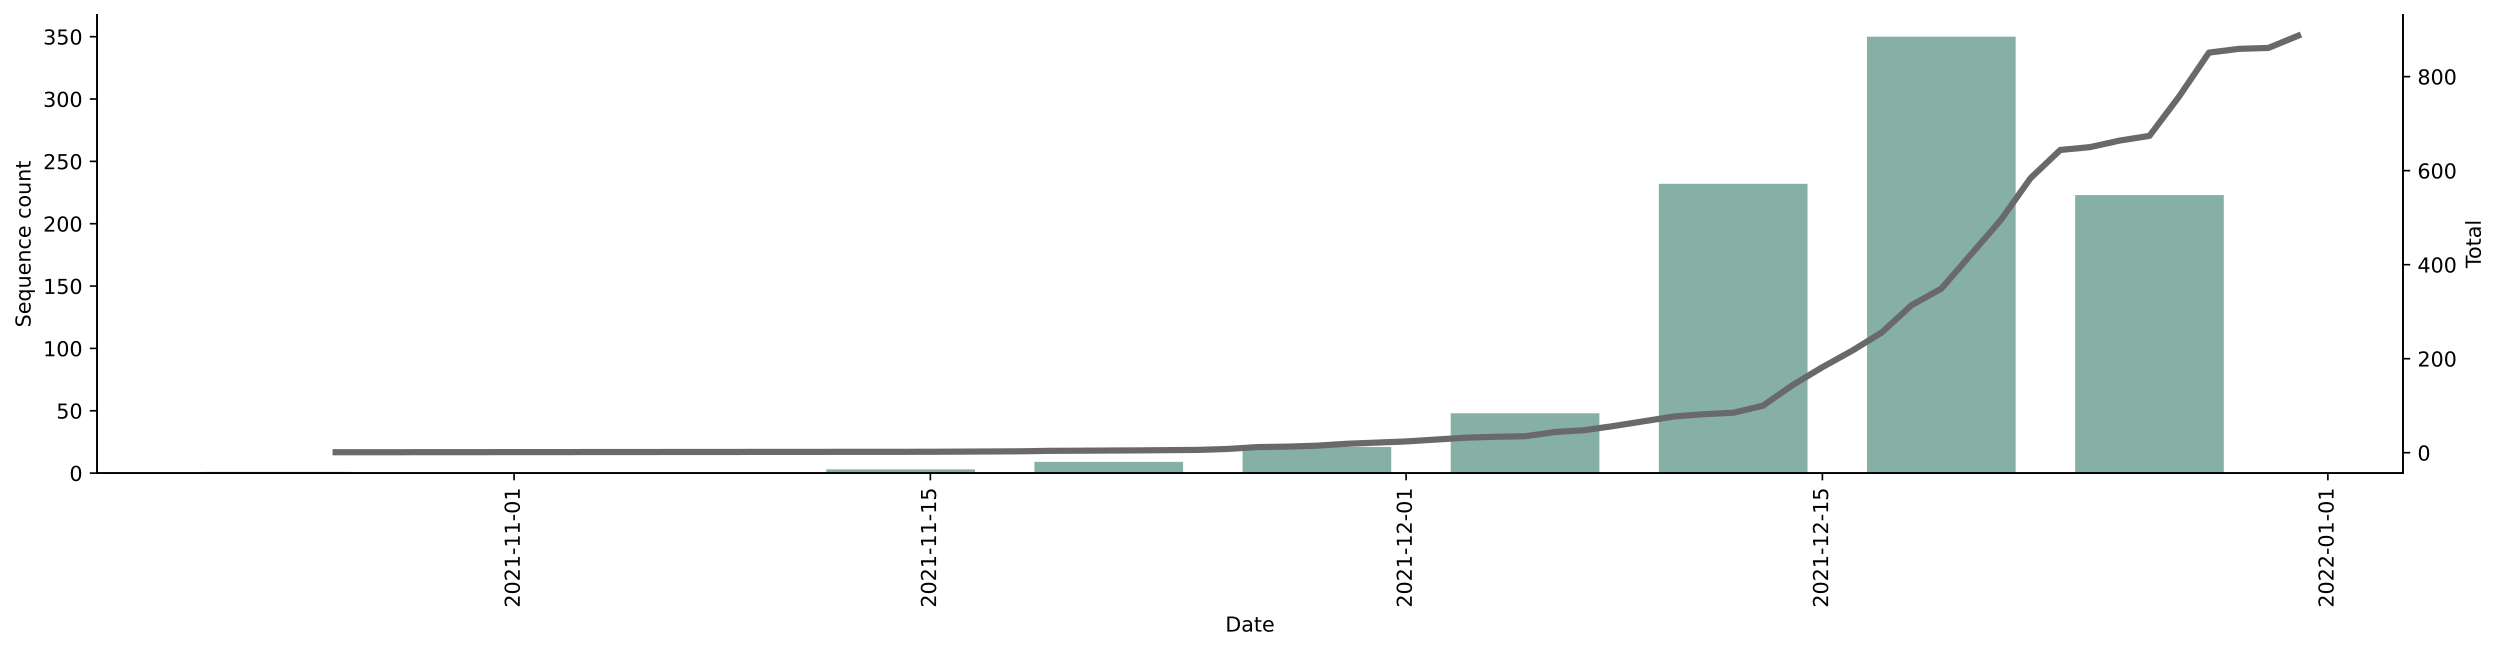
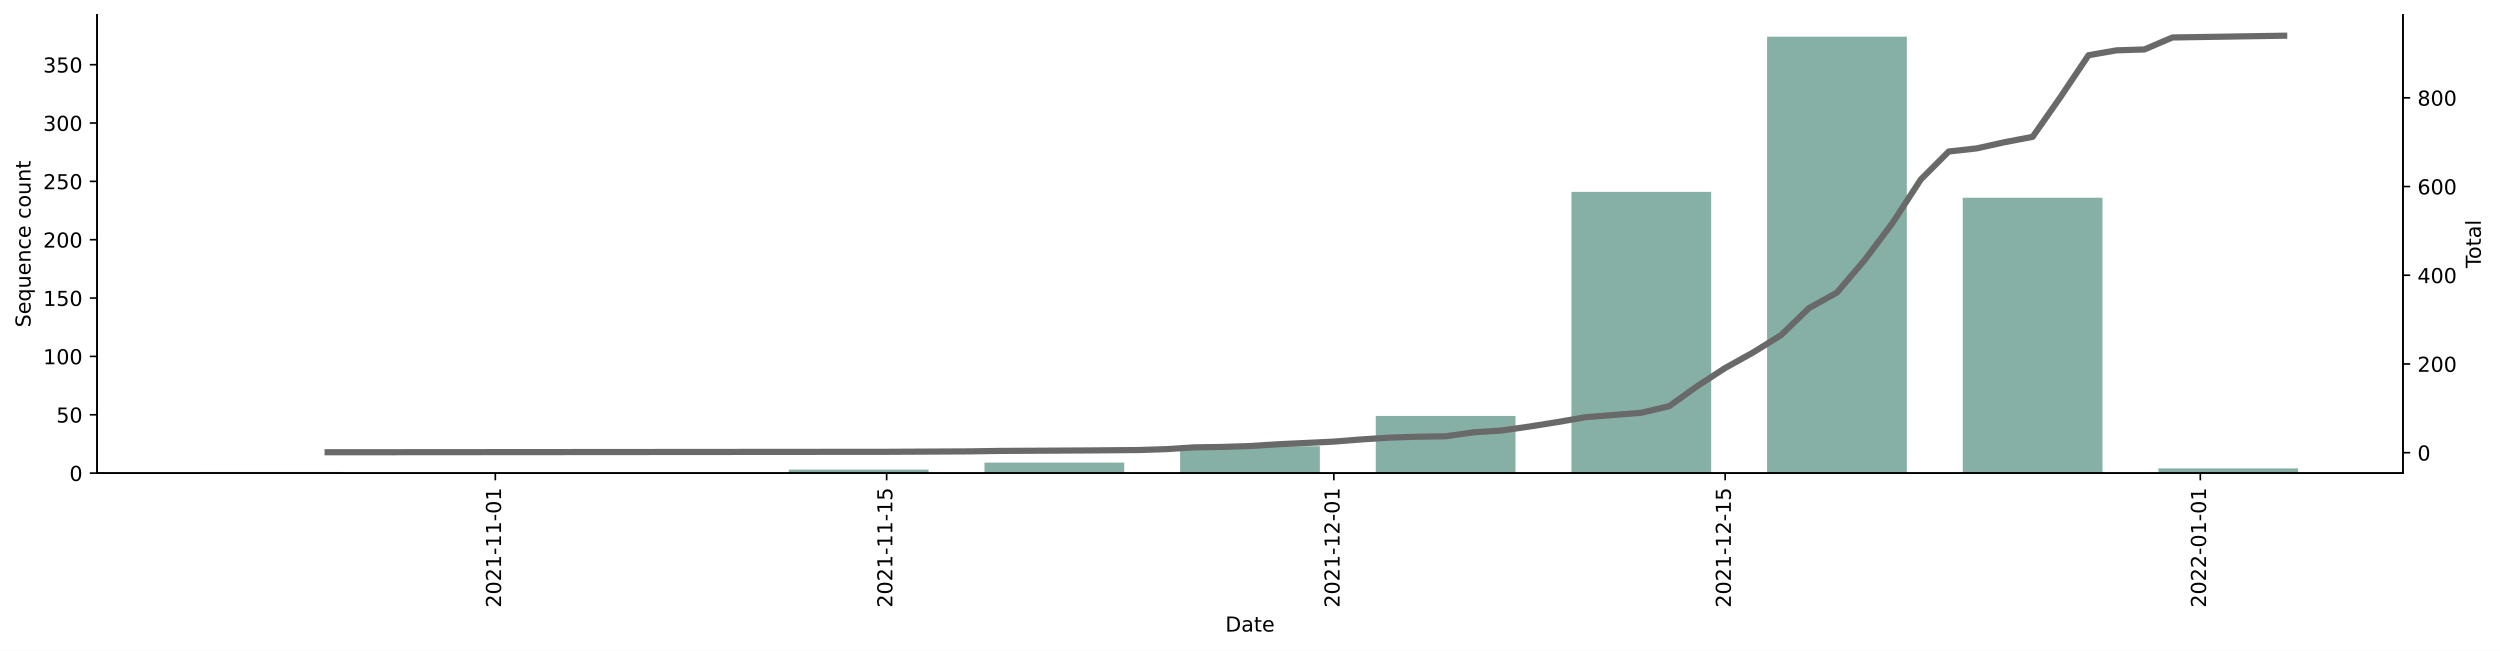
<svg xmlns="http://www.w3.org/2000/svg" xmlns:xlink="http://www.w3.org/1999/xlink" height="314.954pt" version="1.1" viewBox="0 0 1209.931 314.954" width="1209.931pt">
  <defs>
    <style type="text/css">*{stroke-linecap:butt;stroke-linejoin:round;}</style>
  </defs>
  <g id="figure_1">
    <g id="patch_1">
      <path d="M 0 314.954  L 1209.931 314.954  L 1209.931 0  L 0 0  z " style="fill:#ffffff;" />
    </g>
    <g id="axes_1">
      <g id="patch_2">
        <path d="M 46.966 228.96  L 1162.966 228.96  L 1162.966 7.2  L 46.966 7.2  z " style="fill:#ffffff;" />
      </g>
      <g id="patch_3">
-         <path clip-path="url(#p8714824f28)" d="M 97.693 228.96  L 169.646 228.96  L 169.646 228.357  L 97.693 228.357  z " style="fill:#86b0a6;" />
+         <path clip-path="url(#pa4484464ab)" d="M 97.693 228.96  L 165.329 228.96  L 165.329 228.395  L 97.693 228.395  z " style="fill:#86b0a6;" />
      </g>
      <g id="patch_4">
-         <path clip-path="url(#p8714824f28)" d="M 399.898 228.96  L 471.852 228.96  L 471.852 227.15  L 399.898 227.15  z " style="fill:#86b0a6;" />
+         <path clip-path="url(#pa4484464ab)" d="M 381.766 228.96  L 449.402 228.96  L 449.402 227.266  L 381.766 227.266  z " style="fill:#86b0a6;" />
      </g>
      <g id="patch_5">
-         <path clip-path="url(#p8714824f28)" d="M 500.633 228.96  L 572.587 228.96  L 572.587 223.529  L 500.633 223.529  z " style="fill:#86b0a6;" />
+         <path clip-path="url(#pa4484464ab)" d="M 476.457 228.96  L 544.093 228.96  L 544.093 223.878  L 476.457 223.878  z " style="fill:#86b0a6;" />
      </g>
      <g id="patch_6">
-         <path clip-path="url(#p8714824f28)" d="M 601.368 228.96  L 673.322 228.96  L 673.322 216.288  L 601.368 216.288  z " style="fill:#86b0a6;" />
+         <path clip-path="url(#pa4484464ab)" d="M 571.147 228.96  L 638.784 228.96  L 638.784 215.972  L 571.147 215.972  z " style="fill:#86b0a6;" />
      </g>
      <g id="patch_7">
-         <path clip-path="url(#p8714824f28)" d="M 702.103 228.96  L 774.057 228.96  L 774.057 199.995  L 702.103 199.995  z " style="fill:#86b0a6;" />
+         <path clip-path="url(#pa4484464ab)" d="M 665.838 228.96  L 733.475 228.96  L 733.475 201.289  L 665.838 201.289  z " style="fill:#86b0a6;" />
      </g>
      <g id="patch_8">
-         <path clip-path="url(#p8714824f28)" d="M 802.838 228.96  L 874.792 228.96  L 874.792 88.965  L 802.838 88.965  z " style="fill:#86b0a6;" />
+         <path clip-path="url(#pa4484464ab)" d="M 760.529 228.96  L 828.166 228.96  L 828.166 92.866  L 760.529 92.866  z " style="fill:#86b0a6;" />
      </g>
      <g id="patch_9">
-         <path clip-path="url(#p8714824f28)" d="M 903.573 228.96  L 975.527 228.96  L 975.527 17.76  L 903.573 17.76  z " style="fill:#86b0a6;" />
+         <path clip-path="url(#pa4484464ab)" d="M 855.22 228.96  L 922.857 228.96  L 922.857 17.76  L 855.22 17.76  z " style="fill:#86b0a6;" />
      </g>
      <g id="patch_10">
-         <path clip-path="url(#p8714824f28)" d="M 1004.308 228.96  L 1076.262 228.96  L 1076.262 94.395  L 1004.308 94.395  z " style="fill:#86b0a6;" />
+         <path clip-path="url(#pa4484464ab)" d="M 949.911 228.96  L 1017.547 228.96  L 1017.547 95.689  L 949.911 95.689  z " style="fill:#86b0a6;" />
+       </g>
+       <g id="patch_11">
+         <path clip-path="url(#pa4484464ab)" d="M 1044.602 228.96  L 1112.238 228.96  L 1112.238 226.701  L 1044.602 226.701  z " style="fill:#86b0a6;" />
      </g>
      <g id="matplotlib.axis_1">
        <g id="xtick_1">
          <g id="line2d_1">
            <defs>
-               <path d="M 0 0  L 0 3.5  " id="m44a0da340d" style="stroke:#000000;stroke-width:0.8;" />
-             </defs>
-             <g>
-               <use style="stroke:#000000;stroke-width:0.8;" x="248.795" xlink:href="#m44a0da340d" y="228.96" />
+               <path d="M 0 0  L 0 3.5  " id="m53750004bc" style="stroke:#000000;stroke-width:0.8;" />
+             </defs>
+             <g>
+               <use style="stroke:#000000;stroke-width:0.8;" x="239.729" xlink:href="#m53750004bc" y="228.96" />
            </g>
          </g>
          <g id="text_1">
-             <g transform="translate(251.5548 294.0756)rotate(-90)scale(0.1 -0.1)">
+             <g transform="translate(242.4886 294.0756)rotate(-90)scale(0.1 -0.1)">
              <defs>
                <path d="M 1228 531  L 3431 531  L 3431 0  L 469 0  L 469 531  Q 828 903 1448 1529  Q 2069 2156 2228 2338  Q 2531 2678 2651 2914  Q 2772 3150 2772 3378  Q 2772 3750 2511 3984  Q 2250 4219 1831 4219  Q 1534 4219 1204 4116  Q 875 4013 500 3803  L 500 4441  Q 881 4594 1212 4672  Q 1544 4750 1819 4750  Q 2544 4750 2975 4387  Q 3406 4025 3406 3419  Q 3406 3131 3298 2873  Q 3191 2616 2906 2266  Q 2828 2175 2409 1742  Q 1991 1309 1228 531  z " id="DejaVuSans-32" transform="scale(0.015625)" />
                <path d="M 2034 4250  Q 1547 4250 1301 3770  Q 1056 3291 1056 2328  Q 1056 1369 1301 889  Q 1547 409 2034 409  Q 2525 409 2770 889  Q 3016 1369 3016 2328  Q 3016 3291 2770 3770  Q 2525 4250 2034 4250  z M 2034 4750  Q 2819 4750 3233 4129  Q 3647 3509 3647 2328  Q 3647 1150 3233 529  Q 2819 -91 2034 -91  Q 1250 -91 836 529  Q 422 1150 422 2328  Q 422 3509 836 4129  Q 1250 4750 2034 4750  z " id="DejaVuSans-30" transform="scale(0.015625)" />
                <path d="M 794 531  L 1825 531  L 1825 4091  L 703 3866  L 703 4441  L 1819 4666  L 2450 4666  L 2450 531  L 3481 531  L 3481 0  L 794 0  L 794 531  z " id="DejaVuSans-31" transform="scale(0.015625)" />
                <path d="M 313 2009  L 1997 2009  L 1997 1497  L 313 1497  L 313 2009  z " id="DejaVuSans-2d" transform="scale(0.015625)" />
              </defs>
              <use xlink:href="#DejaVuSans-32" />
              <use x="63.623" xlink:href="#DejaVuSans-30" />
              <use x="127.246" xlink:href="#DejaVuSans-32" />
              <use x="190.869" xlink:href="#DejaVuSans-31" />
              <use x="254.492" xlink:href="#DejaVuSans-2d" />
              <use x="290.576" xlink:href="#DejaVuSans-31" />
              <use x="354.199" xlink:href="#DejaVuSans-31" />
              <use x="417.822" xlink:href="#DejaVuSans-2d" />
              <use x="453.906" xlink:href="#DejaVuSans-30" />
              <use x="517.529" xlink:href="#DejaVuSans-31" />
            </g>
          </g>
        </g>
        <g id="xtick_2">
          <g id="line2d_2">
            <g>
-               <use style="stroke:#000000;stroke-width:0.8;" x="450.265" xlink:href="#m44a0da340d" y="228.96" />
+               <use style="stroke:#000000;stroke-width:0.8;" x="429.111" xlink:href="#m53750004bc" y="228.96" />
            </g>
          </g>
          <g id="text_2">
-             <g transform="translate(453.0248 294.0756)rotate(-90)scale(0.1 -0.1)">
+             <g transform="translate(431.8705 294.0756)rotate(-90)scale(0.1 -0.1)">
              <defs>
                <path d="M 691 4666  L 3169 4666  L 3169 4134  L 1269 4134  L 1269 2991  Q 1406 3038 1543 3061  Q 1681 3084 1819 3084  Q 2600 3084 3056 2656  Q 3513 2228 3513 1497  Q 3513 744 3044 326  Q 2575 -91 1722 -91  Q 1428 -91 1123 -41  Q 819 9 494 109  L 494 744  Q 775 591 1075 516  Q 1375 441 1709 441  Q 2250 441 2565 725  Q 2881 1009 2881 1497  Q 2881 1984 2565 2268  Q 2250 2553 1709 2553  Q 1456 2553 1204 2497  Q 953 2441 691 2322  L 691 4666  z " id="DejaVuSans-35" transform="scale(0.015625)" />
              </defs>
              <use xlink:href="#DejaVuSans-32" />
              <use x="63.623" xlink:href="#DejaVuSans-30" />
              <use x="127.246" xlink:href="#DejaVuSans-32" />
              <use x="190.869" xlink:href="#DejaVuSans-31" />
              <use x="254.492" xlink:href="#DejaVuSans-2d" />
              <use x="290.576" xlink:href="#DejaVuSans-31" />
              <use x="354.199" xlink:href="#DejaVuSans-31" />
              <use x="417.822" xlink:href="#DejaVuSans-2d" />
              <use x="453.906" xlink:href="#DejaVuSans-31" />
              <use x="517.529" xlink:href="#DejaVuSans-35" />
            </g>
          </g>
        </g>
        <g id="xtick_3">
          <g id="line2d_3">
            <g>
-               <use style="stroke:#000000;stroke-width:0.8;" x="680.517" xlink:href="#m44a0da340d" y="228.96" />
+               <use style="stroke:#000000;stroke-width:0.8;" x="645.547" xlink:href="#m53750004bc" y="228.96" />
            </g>
          </g>
          <g id="text_3">
-             <g transform="translate(683.2763 294.0756)rotate(-90)scale(0.1 -0.1)">
+             <g transform="translate(648.3068 294.0756)rotate(-90)scale(0.1 -0.1)">
              <use xlink:href="#DejaVuSans-32" />
              <use x="63.623" xlink:href="#DejaVuSans-30" />
              <use x="127.246" xlink:href="#DejaVuSans-32" />
              <use x="190.869" xlink:href="#DejaVuSans-31" />
              <use x="254.492" xlink:href="#DejaVuSans-2d" />
              <use x="290.576" xlink:href="#DejaVuSans-31" />
              <use x="354.199" xlink:href="#DejaVuSans-32" />
              <use x="417.822" xlink:href="#DejaVuSans-2d" />
              <use x="453.906" xlink:href="#DejaVuSans-30" />
              <use x="517.529" xlink:href="#DejaVuSans-31" />
            </g>
          </g>
        </g>
        <g id="xtick_4">
          <g id="line2d_4">
            <g>
-               <use style="stroke:#000000;stroke-width:0.8;" x="881.987" xlink:href="#m44a0da340d" y="228.96" />
+               <use style="stroke:#000000;stroke-width:0.8;" x="834.929" xlink:href="#m53750004bc" y="228.96" />
            </g>
          </g>
          <g id="text_4">
-             <g transform="translate(884.7463 294.0756)rotate(-90)scale(0.1 -0.1)">
+             <g transform="translate(837.6886 294.0756)rotate(-90)scale(0.1 -0.1)">
              <use xlink:href="#DejaVuSans-32" />
              <use x="63.623" xlink:href="#DejaVuSans-30" />
              <use x="127.246" xlink:href="#DejaVuSans-32" />
              <use x="190.869" xlink:href="#DejaVuSans-31" />
              <use x="254.492" xlink:href="#DejaVuSans-2d" />
              <use x="290.576" xlink:href="#DejaVuSans-31" />
              <use x="354.199" xlink:href="#DejaVuSans-32" />
              <use x="417.822" xlink:href="#DejaVuSans-2d" />
              <use x="453.906" xlink:href="#DejaVuSans-31" />
              <use x="517.529" xlink:href="#DejaVuSans-35" />
            </g>
          </g>
        </g>
        <g id="xtick_5">
          <g id="line2d_5">
            <g>
-               <use style="stroke:#000000;stroke-width:0.8;" x="1126.629" xlink:href="#m44a0da340d" y="228.96" />
+               <use style="stroke:#000000;stroke-width:0.8;" x="1064.893" xlink:href="#m53750004bc" y="228.96" />
            </g>
          </g>
          <g id="text_5">
-             <g transform="translate(1129.388 294.0756)rotate(-90)scale(0.1 -0.1)">
+             <g transform="translate(1067.652 294.0756)rotate(-90)scale(0.1 -0.1)">
              <use xlink:href="#DejaVuSans-32" />
              <use x="63.623" xlink:href="#DejaVuSans-30" />
              <use x="127.246" xlink:href="#DejaVuSans-32" />
              <use x="190.869" xlink:href="#DejaVuSans-32" />
              <use x="254.492" xlink:href="#DejaVuSans-2d" />
              <use x="290.576" xlink:href="#DejaVuSans-30" />
              <use x="354.199" xlink:href="#DejaVuSans-31" />
              <use x="417.822" xlink:href="#DejaVuSans-2d" />
              <use x="453.906" xlink:href="#DejaVuSans-30" />
              <use x="517.529" xlink:href="#DejaVuSans-31" />
            </g>
          </g>
        </g>
        <g id="text_6">
          <g transform="translate(593.0148 305.6741)scale(0.1 -0.1)">
            <defs>
              <path d="M 1259 4147  L 1259 519  L 2022 519  Q 2988 519 3436 956  Q 3884 1394 3884 2338  Q 3884 3275 3436 3711  Q 2988 4147 2022 4147  L 1259 4147  z M 628 4666  L 1925 4666  Q 3281 4666 3915 4102  Q 4550 3538 4550 2338  Q 4550 1131 3912 565  Q 3275 0 1925 0  L 628 0  L 628 4666  z " id="DejaVuSans-44" transform="scale(0.015625)" />
              <path d="M 2194 1759  Q 1497 1759 1228 1600  Q 959 1441 959 1056  Q 959 750 1161 570  Q 1363 391 1709 391  Q 2188 391 2477 730  Q 2766 1069 2766 1631  L 2766 1759  L 2194 1759  z M 3341 1997  L 3341 0  L 2766 0  L 2766 531  Q 2569 213 2275 61  Q 1981 -91 1556 -91  Q 1019 -91 701 211  Q 384 513 384 1019  Q 384 1609 779 1909  Q 1175 2209 1959 2209  L 2766 2209  L 2766 2266  Q 2766 2663 2505 2880  Q 2244 3097 1772 3097  Q 1472 3097 1187 3025  Q 903 2953 641 2809  L 641 3341  Q 956 3463 1253 3523  Q 1550 3584 1831 3584  Q 2591 3584 2966 3190  Q 3341 2797 3341 1997  z " id="DejaVuSans-61" transform="scale(0.015625)" />
              <path d="M 1172 4494  L 1172 3500  L 2356 3500  L 2356 3053  L 1172 3053  L 1172 1153  Q 1172 725 1289 603  Q 1406 481 1766 481  L 2356 481  L 2356 0  L 1766 0  Q 1100 0 847 248  Q 594 497 594 1153  L 594 3053  L 172 3053  L 172 3500  L 594 3500  L 594 4494  L 1172 4494  z " id="DejaVuSans-74" transform="scale(0.015625)" />
              <path d="M 3597 1894  L 3597 1613  L 953 1613  Q 991 1019 1311 708  Q 1631 397 2203 397  Q 2534 397 2845 478  Q 3156 559 3463 722  L 3463 178  Q 3153 47 2828 -22  Q 2503 -91 2169 -91  Q 1331 -91 842 396  Q 353 884 353 1716  Q 353 2575 817 3079  Q 1281 3584 2069 3584  Q 2775 3584 3186 3129  Q 3597 2675 3597 1894  z M 3022 2063  Q 3016 2534 2758 2815  Q 2500 3097 2075 3097  Q 1594 3097 1305 2825  Q 1016 2553 972 2059  L 3022 2063  z " id="DejaVuSans-65" transform="scale(0.015625)" />
            </defs>
            <use xlink:href="#DejaVuSans-44" />
            <use x="77.002" xlink:href="#DejaVuSans-61" />
            <use x="138.281" xlink:href="#DejaVuSans-74" />
            <use x="177.49" xlink:href="#DejaVuSans-65" />
          </g>
        </g>
      </g>
      <g id="matplotlib.axis_2">
        <g id="ytick_1">
          <g id="line2d_6">
            <defs>
-               <path d="M 0 0  L -3.5 0  " id="ma48988863c" style="stroke:#000000;stroke-width:0.8;" />
-             </defs>
-             <g>
-               <use style="stroke:#000000;stroke-width:0.8;" x="46.966" xlink:href="#ma48988863c" y="228.96" />
+               <path d="M 0 0  L -3.5 0  " id="mcd7e9a3a6d" style="stroke:#000000;stroke-width:0.8;" />
+             </defs>
+             <g>
+               <use style="stroke:#000000;stroke-width:0.8;" x="46.966" xlink:href="#mcd7e9a3a6d" y="228.96" />
            </g>
          </g>
          <g id="text_7">
            <g transform="translate(33.60312 232.7592)scale(0.1 -0.1)">
              <use xlink:href="#DejaVuSans-30" />
            </g>
          </g>
        </g>
        <g id="ytick_2">
          <g id="line2d_7">
            <g>
-               <use style="stroke:#000000;stroke-width:0.8;" x="46.966" xlink:href="#ma48988863c" y="198.789" />
+               <use style="stroke:#000000;stroke-width:0.8;" x="46.966" xlink:href="#mcd7e9a3a6d" y="200.725" />
            </g>
          </g>
          <g id="text_8">
-             <g transform="translate(27.24063 202.5878)scale(0.1 -0.1)">
+             <g transform="translate(27.24063 204.5239)scale(0.1 -0.1)">
              <use xlink:href="#DejaVuSans-35" />
              <use x="63.623" xlink:href="#DejaVuSans-30" />
            </g>
          </g>
        </g>
        <g id="ytick_3">
          <g id="line2d_8">
            <g>
-               <use style="stroke:#000000;stroke-width:0.8;" x="46.966" xlink:href="#ma48988863c" y="168.617" />
+               <use style="stroke:#000000;stroke-width:0.8;" x="46.966" xlink:href="#mcd7e9a3a6d" y="172.489" />
            </g>
          </g>
          <g id="text_9">
-             <g transform="translate(20.87813 172.4164)scale(0.1 -0.1)">
+             <g transform="translate(20.87813 176.2886)scale(0.1 -0.1)">
              <use xlink:href="#DejaVuSans-31" />
              <use x="63.623" xlink:href="#DejaVuSans-30" />
              <use x="127.246" xlink:href="#DejaVuSans-30" />
            </g>
          </g>
        </g>
        <g id="ytick_4">
          <g id="line2d_9">
            <g>
-               <use style="stroke:#000000;stroke-width:0.8;" x="46.966" xlink:href="#ma48988863c" y="138.446" />
+               <use style="stroke:#000000;stroke-width:0.8;" x="46.966" xlink:href="#mcd7e9a3a6d" y="144.254" />
            </g>
          </g>
          <g id="text_10">
-             <g transform="translate(20.87813 142.2449)scale(0.1 -0.1)">
+             <g transform="translate(20.87813 148.0533)scale(0.1 -0.1)">
              <use xlink:href="#DejaVuSans-31" />
              <use x="63.623" xlink:href="#DejaVuSans-35" />
              <use x="127.246" xlink:href="#DejaVuSans-30" />
            </g>
          </g>
        </g>
        <g id="ytick_5">
          <g id="line2d_10">
            <g>
-               <use style="stroke:#000000;stroke-width:0.8;" x="46.966" xlink:href="#ma48988863c" y="108.274" />
+               <use style="stroke:#000000;stroke-width:0.8;" x="46.966" xlink:href="#mcd7e9a3a6d" y="116.019" />
            </g>
          </g>
          <g id="text_11">
-             <g transform="translate(20.87813 112.0735)scale(0.1 -0.1)">
+             <g transform="translate(20.87813 119.818)scale(0.1 -0.1)">
              <use xlink:href="#DejaVuSans-32" />
              <use x="63.623" xlink:href="#DejaVuSans-30" />
              <use x="127.246" xlink:href="#DejaVuSans-30" />
            </g>
          </g>
        </g>
        <g id="ytick_6">
          <g id="line2d_11">
            <g>
-               <use style="stroke:#000000;stroke-width:0.8;" x="46.966" xlink:href="#ma48988863c" y="78.103" />
+               <use style="stroke:#000000;stroke-width:0.8;" x="46.966" xlink:href="#mcd7e9a3a6d" y="87.784" />
            </g>
          </g>
          <g id="text_12">
-             <g transform="translate(20.87813 81.90208)scale(0.1 -0.1)">
+             <g transform="translate(20.87813 91.58275)scale(0.1 -0.1)">
              <use xlink:href="#DejaVuSans-32" />
              <use x="63.623" xlink:href="#DejaVuSans-35" />
              <use x="127.246" xlink:href="#DejaVuSans-30" />
            </g>
          </g>
        </g>
        <g id="ytick_7">
          <g id="line2d_12">
            <g>
-               <use style="stroke:#000000;stroke-width:0.8;" x="46.966" xlink:href="#ma48988863c" y="47.931" />
+               <use style="stroke:#000000;stroke-width:0.8;" x="46.966" xlink:href="#mcd7e9a3a6d" y="59.548" />
            </g>
          </g>
          <g id="text_13">
-             <g transform="translate(20.87813 51.73065)scale(0.1 -0.1)">
+             <g transform="translate(20.87813 63.34745)scale(0.1 -0.1)">
              <defs>
                <path d="M 2597 2516  Q 3050 2419 3304 2112  Q 3559 1806 3559 1356  Q 3559 666 3084 287  Q 2609 -91 1734 -91  Q 1441 -91 1130 -33  Q 819 25 488 141  L 488 750  Q 750 597 1062 519  Q 1375 441 1716 441  Q 2309 441 2620 675  Q 2931 909 2931 1356  Q 2931 1769 2642 2001  Q 2353 2234 1838 2234  L 1294 2234  L 1294 2753  L 1863 2753  Q 2328 2753 2575 2939  Q 2822 3125 2822 3475  Q 2822 3834 2567 4026  Q 2313 4219 1838 4219  Q 1578 4219 1281 4162  Q 984 4106 628 3988  L 628 4550  Q 988 4650 1302 4700  Q 1616 4750 1894 4750  Q 2613 4750 3031 4423  Q 3450 4097 3450 3541  Q 3450 3153 3228 2886  Q 3006 2619 2597 2516  z " id="DejaVuSans-33" transform="scale(0.015625)" />
              </defs>
              <use xlink:href="#DejaVuSans-33" />
              <use x="63.623" xlink:href="#DejaVuSans-30" />
              <use x="127.246" xlink:href="#DejaVuSans-30" />
            </g>
          </g>
        </g>
        <g id="ytick_8">
          <g id="line2d_13">
            <g>
-               <use style="stroke:#000000;stroke-width:0.8;" x="46.966" xlink:href="#ma48988863c" y="17.76" />
+               <use style="stroke:#000000;stroke-width:0.8;" x="46.966" xlink:href="#mcd7e9a3a6d" y="31.313" />
            </g>
          </g>
          <g id="text_14">
-             <g transform="translate(20.87813 21.55922)scale(0.1 -0.1)">
+             <g transform="translate(20.87813 35.11216)scale(0.1 -0.1)">
              <use xlink:href="#DejaVuSans-33" />
              <use x="63.623" xlink:href="#DejaVuSans-35" />
              <use x="127.246" xlink:href="#DejaVuSans-30" />
            </g>
          </g>
        </g>
        <g id="text_15">
          <g transform="translate(14.79844 158.4402)rotate(-90)scale(0.1 -0.1)">
            <defs>
              <path d="M 3425 4513  L 3425 3897  Q 3066 4069 2747 4153  Q 2428 4238 2131 4238  Q 1616 4238 1336 4038  Q 1056 3838 1056 3469  Q 1056 3159 1242 3001  Q 1428 2844 1947 2747  L 2328 2669  Q 3034 2534 3370 2195  Q 3706 1856 3706 1288  Q 3706 609 3251 259  Q 2797 -91 1919 -91  Q 1588 -91 1214 -16  Q 841 59 441 206  L 441 856  Q 825 641 1194 531  Q 1563 422 1919 422  Q 2459 422 2753 634  Q 3047 847 3047 1241  Q 3047 1584 2836 1778  Q 2625 1972 2144 2069  L 1759 2144  Q 1053 2284 737 2584  Q 422 2884 422 3419  Q 422 4038 858 4394  Q 1294 4750 2059 4750  Q 2388 4750 2728 4690  Q 3069 4631 3425 4513  z " id="DejaVuSans-53" transform="scale(0.015625)" />
              <path d="M 947 1747  Q 947 1113 1208 752  Q 1469 391 1925 391  Q 2381 391 2643 752  Q 2906 1113 2906 1747  Q 2906 2381 2643 2742  Q 2381 3103 1925 3103  Q 1469 3103 1208 2742  Q 947 2381 947 1747  z M 2906 525  Q 2725 213 2448 61  Q 2172 -91 1784 -91  Q 1150 -91 751 415  Q 353 922 353 1747  Q 353 2572 751 3078  Q 1150 3584 1784 3584  Q 2172 3584 2448 3432  Q 2725 3281 2906 2969  L 2906 3500  L 3481 3500  L 3481 -1331  L 2906 -1331  L 2906 525  z " id="DejaVuSans-71" transform="scale(0.015625)" />
              <path d="M 544 1381  L 544 3500  L 1119 3500  L 1119 1403  Q 1119 906 1312 657  Q 1506 409 1894 409  Q 2359 409 2629 706  Q 2900 1003 2900 1516  L 2900 3500  L 3475 3500  L 3475 0  L 2900 0  L 2900 538  Q 2691 219 2414 64  Q 2138 -91 1772 -91  Q 1169 -91 856 284  Q 544 659 544 1381  z M 1991 3584  L 1991 3584  z " id="DejaVuSans-75" transform="scale(0.015625)" />
              <path d="M 3513 2113  L 3513 0  L 2938 0  L 2938 2094  Q 2938 2591 2744 2837  Q 2550 3084 2163 3084  Q 1697 3084 1428 2787  Q 1159 2491 1159 1978  L 1159 0  L 581 0  L 581 3500  L 1159 3500  L 1159 2956  Q 1366 3272 1645 3428  Q 1925 3584 2291 3584  Q 2894 3584 3203 3211  Q 3513 2838 3513 2113  z " id="DejaVuSans-6e" transform="scale(0.015625)" />
              <path d="M 3122 3366  L 3122 2828  Q 2878 2963 2633 3030  Q 2388 3097 2138 3097  Q 1578 3097 1268 2742  Q 959 2388 959 1747  Q 959 1106 1268 751  Q 1578 397 2138 397  Q 2388 397 2633 464  Q 2878 531 3122 666  L 3122 134  Q 2881 22 2623 -34  Q 2366 -91 2075 -91  Q 1284 -91 818 406  Q 353 903 353 1747  Q 353 2603 823 3093  Q 1294 3584 2113 3584  Q 2378 3584 2631 3529  Q 2884 3475 3122 3366  z " id="DejaVuSans-63" transform="scale(0.015625)" />
              <path id="DejaVuSans-20" transform="scale(0.015625)" />
              <path d="M 1959 3097  Q 1497 3097 1228 2736  Q 959 2375 959 1747  Q 959 1119 1226 758  Q 1494 397 1959 397  Q 2419 397 2687 759  Q 2956 1122 2956 1747  Q 2956 2369 2687 2733  Q 2419 3097 1959 3097  z M 1959 3584  Q 2709 3584 3137 3096  Q 3566 2609 3566 1747  Q 3566 888 3137 398  Q 2709 -91 1959 -91  Q 1206 -91 779 398  Q 353 888 353 1747  Q 353 2609 779 3096  Q 1206 3584 1959 3584  z " id="DejaVuSans-6f" transform="scale(0.015625)" />
            </defs>
            <use xlink:href="#DejaVuSans-53" />
            <use x="63.477" xlink:href="#DejaVuSans-65" />
            <use x="125" xlink:href="#DejaVuSans-71" />
            <use x="188.477" xlink:href="#DejaVuSans-75" />
            <use x="251.855" xlink:href="#DejaVuSans-65" />
            <use x="313.379" xlink:href="#DejaVuSans-6e" />
            <use x="376.758" xlink:href="#DejaVuSans-63" />
            <use x="431.738" xlink:href="#DejaVuSans-65" />
            <use x="493.262" xlink:href="#DejaVuSans-20" />
            <use x="525.049" xlink:href="#DejaVuSans-63" />
            <use x="580.029" xlink:href="#DejaVuSans-6f" />
            <use x="641.211" xlink:href="#DejaVuSans-75" />
            <use x="704.59" xlink:href="#DejaVuSans-6e" />
            <use x="767.969" xlink:href="#DejaVuSans-74" />
          </g>
        </g>
      </g>
-       <g id="patch_11">
+       <g id="patch_12">
        <path d="M 46.966 228.96  L 46.966 7.2  " style="fill:none;stroke:#000000;stroke-linecap:square;stroke-linejoin:miter;stroke-width:0.8;" />
      </g>
-       <g id="patch_12">
+       <g id="patch_13">
        <path d="M 1162.966 228.96  L 1162.966 7.2  " style="fill:none;stroke:#000000;stroke-linecap:square;stroke-linejoin:miter;stroke-width:0.8;" />
      </g>
-       <g id="patch_13">
+       <g id="patch_14">
        <path d="M 46.966 228.96  L 1162.966 228.96  " style="fill:none;stroke:#000000;stroke-linecap:square;stroke-linejoin:miter;stroke-width:0.8;" />
      </g>
    </g>
    <g id="axes_2">
      <g id="matplotlib.axis_3">
        <g id="ytick_9">
          <g id="line2d_14">
            <defs>
-               <path d="M 0 0  L 3.5 0  " id="m8101151733" style="stroke:#000000;stroke-width:0.8;" />
-             </defs>
-             <g>
-               <use style="stroke:#000000;stroke-width:0.8;" x="1162.966" xlink:href="#m8101151733" y="219.108" />
+               <path d="M 0 0  L 3.5 0  " id="m4587ffe3b7" style="stroke:#000000;stroke-width:0.8;" />
+             </defs>
+             <g>
+               <use style="stroke:#000000;stroke-width:0.8;" x="1162.966" xlink:href="#m4587ffe3b7" y="219.095" />
            </g>
          </g>
          <g id="text_16">
-             <g transform="translate(1169.966 222.9068)scale(0.1 -0.1)">
+             <g transform="translate(1169.966 222.8939)scale(0.1 -0.1)">
              <use xlink:href="#DejaVuSans-30" />
            </g>
          </g>
        </g>
        <g id="ytick_10">
          <g id="line2d_15">
            <g>
-               <use style="stroke:#000000;stroke-width:0.8;" x="1162.966" xlink:href="#m8101151733" y="173.6" />
+               <use style="stroke:#000000;stroke-width:0.8;" x="1162.966" xlink:href="#m4587ffe3b7" y="176.155" />
            </g>
          </g>
          <g id="text_17">
-             <g transform="translate(1169.966 177.3989)scale(0.1 -0.1)">
+             <g transform="translate(1169.966 179.9546)scale(0.1 -0.1)">
              <use xlink:href="#DejaVuSans-32" />
              <use x="63.623" xlink:href="#DejaVuSans-30" />
              <use x="127.246" xlink:href="#DejaVuSans-30" />
            </g>
          </g>
        </g>
        <g id="ytick_11">
          <g id="line2d_16">
            <g>
-               <use style="stroke:#000000;stroke-width:0.8;" x="1162.966" xlink:href="#m8101151733" y="128.092" />
+               <use style="stroke:#000000;stroke-width:0.8;" x="1162.966" xlink:href="#m4587ffe3b7" y="133.216" />
            </g>
          </g>
          <g id="text_18">
-             <g transform="translate(1169.966 131.891)scale(0.1 -0.1)">
+             <g transform="translate(1169.966 137.0153)scale(0.1 -0.1)">
              <defs>
                <path d="M 2419 4116  L 825 1625  L 2419 1625  L 2419 4116  z M 2253 4666  L 3047 4666  L 3047 1625  L 3713 1625  L 3713 1100  L 3047 1100  L 3047 0  L 2419 0  L 2419 1100  L 313 1100  L 313 1709  L 2253 4666  z " id="DejaVuSans-34" transform="scale(0.015625)" />
              </defs>
              <use xlink:href="#DejaVuSans-34" />
              <use x="63.623" xlink:href="#DejaVuSans-30" />
              <use x="127.246" xlink:href="#DejaVuSans-30" />
            </g>
          </g>
        </g>
        <g id="ytick_12">
          <g id="line2d_17">
            <g>
-               <use style="stroke:#000000;stroke-width:0.8;" x="1162.966" xlink:href="#m8101151733" y="82.584" />
+               <use style="stroke:#000000;stroke-width:0.8;" x="1162.966" xlink:href="#m4587ffe3b7" y="90.277" />
            </g>
          </g>
          <g id="text_19">
-             <g transform="translate(1169.966 86.38306)scale(0.1 -0.1)">
+             <g transform="translate(1169.966 94.07602)scale(0.1 -0.1)">
              <defs>
                <path d="M 2113 2584  Q 1688 2584 1439 2293  Q 1191 2003 1191 1497  Q 1191 994 1439 701  Q 1688 409 2113 409  Q 2538 409 2786 701  Q 3034 994 3034 1497  Q 3034 2003 2786 2293  Q 2538 2584 2113 2584  z M 3366 4563  L 3366 3988  Q 3128 4100 2886 4159  Q 2644 4219 2406 4219  Q 1781 4219 1451 3797  Q 1122 3375 1075 2522  Q 1259 2794 1537 2939  Q 1816 3084 2150 3084  Q 2853 3084 3261 2657  Q 3669 2231 3669 1497  Q 3669 778 3244 343  Q 2819 -91 2113 -91  Q 1303 -91 875 529  Q 447 1150 447 2328  Q 447 3434 972 4092  Q 1497 4750 2381 4750  Q 2619 4750 2861 4703  Q 3103 4656 3366 4563  z " id="DejaVuSans-36" transform="scale(0.015625)" />
              </defs>
              <use xlink:href="#DejaVuSans-36" />
              <use x="63.623" xlink:href="#DejaVuSans-30" />
              <use x="127.246" xlink:href="#DejaVuSans-30" />
            </g>
          </g>
        </g>
        <g id="ytick_13">
          <g id="line2d_18">
            <g>
-               <use style="stroke:#000000;stroke-width:0.8;" x="1162.966" xlink:href="#m8101151733" y="37.076" />
+               <use style="stroke:#000000;stroke-width:0.8;" x="1162.966" xlink:href="#m4587ffe3b7" y="47.338" />
            </g>
          </g>
          <g id="text_20">
-             <g transform="translate(1169.966 40.87516)scale(0.1 -0.1)">
+             <g transform="translate(1169.966 51.13673)scale(0.1 -0.1)">
              <defs>
                <path d="M 2034 2216  Q 1584 2216 1326 1975  Q 1069 1734 1069 1313  Q 1069 891 1326 650  Q 1584 409 2034 409  Q 2484 409 2743 651  Q 3003 894 3003 1313  Q 3003 1734 2745 1975  Q 2488 2216 2034 2216  z M 1403 2484  Q 997 2584 770 2862  Q 544 3141 544 3541  Q 544 4100 942 4425  Q 1341 4750 2034 4750  Q 2731 4750 3128 4425  Q 3525 4100 3525 3541  Q 3525 3141 3298 2862  Q 3072 2584 2669 2484  Q 3125 2378 3379 2068  Q 3634 1759 3634 1313  Q 3634 634 3220 271  Q 2806 -91 2034 -91  Q 1263 -91 848 271  Q 434 634 434 1313  Q 434 1759 690 2068  Q 947 2378 1403 2484  z M 1172 3481  Q 1172 3119 1398 2916  Q 1625 2713 2034 2713  Q 2441 2713 2670 2916  Q 2900 3119 2900 3481  Q 2900 3844 2670 4047  Q 2441 4250 2034 4250  Q 1625 4250 1398 4047  Q 1172 3844 1172 3481  z " id="DejaVuSans-38" transform="scale(0.015625)" />
              </defs>
              <use xlink:href="#DejaVuSans-38" />
              <use x="63.623" xlink:href="#DejaVuSans-30" />
              <use x="127.246" xlink:href="#DejaVuSans-30" />
            </g>
          </g>
        </g>
        <g id="text_21">
          <g transform="translate(1200.652 129.7566)rotate(-90)scale(0.1 -0.1)">
            <defs>
              <path d="M -19 4666  L 3928 4666  L 3928 4134  L 2272 4134  L 2272 0  L 1638 0  L 1638 4134  L -19 4134  L -19 4666  z " id="DejaVuSans-54" transform="scale(0.015625)" />
              <path d="M 603 4863  L 1178 4863  L 1178 0  L 603 0  L 603 4863  z " id="DejaVuSans-6c" transform="scale(0.015625)" />
            </defs>
            <use xlink:href="#DejaVuSans-54" />
            <use x="44.084" xlink:href="#DejaVuSans-6f" />
            <use x="105.266" xlink:href="#DejaVuSans-74" />
            <use x="144.475" xlink:href="#DejaVuSans-61" />
            <use x="205.754" xlink:href="#DejaVuSans-6c" />
          </g>
        </g>
      </g>
      <g id="line2d_19">
-         <path clip-path="url(#p8714824f28)" d="M 162.451 218.88  L 450.265 218.652  L 493.438 218.425  L 507.828 218.197  L 551 217.97  L 579.782 217.742  L 594.173 217.287  L 608.563 216.377  L 622.954 216.15  L 637.345 215.694  L 651.735 214.784  L 680.517 213.647  L 694.908 212.736  L 709.298 211.826  L 723.689 211.371  L 738.08 211.144  L 752.47 209.096  L 766.861 208.186  L 781.252 206.138  L 795.643 203.862  L 810.033 201.587  L 824.424 200.449  L 838.815 199.767  L 853.205 196.354  L 867.596 186.342  L 881.987 177.695  L 896.378 169.731  L 910.768 160.857  L 925.159 147.66  L 939.55 139.696  L 953.94 123.086  L 968.331 106.475  L 982.722 86.224  L 997.113 72.572  L 1011.503 71.207  L 1025.894 68.021  L 1040.285 65.746  L 1054.675 46.633  L 1069.066 25.471  L 1083.457 23.651  L 1097.848 23.196  L 1112.238 17.28  " style="fill:none;stroke:#696969;stroke-linecap:square;stroke-width:3;" />
-       </g>
-       <g id="patch_14">
+         <path clip-path="url(#pa4484464ab)" d="M 158.566 218.88  L 429.111 218.665  L 469.693 218.451  L 483.22 218.236  L 523.802 218.021  L 550.857 217.807  L 564.384 217.377  L 577.911 216.518  L 591.438 216.304  L 604.966 215.874  L 618.493 215.015  L 645.547 213.727  L 659.075 212.654  L 672.602 211.795  L 686.129 211.366  L 699.657 211.151  L 713.184 209.219  L 726.711 208.36  L 740.238 206.428  L 753.766 204.281  L 767.293 201.919  L 780.82 200.845  L 794.347 199.772  L 807.875 196.552  L 821.402 186.89  L 834.929 178.088  L 848.457 170.573  L 861.984 162.2  L 875.511 149.104  L 889.038 141.589  L 902.566 125.702  L 916.093 107.667  L 929.62 86.842  L 943.147 73.316  L 956.675 71.813  L 970.202 68.807  L 983.729 66.231  L 997.257 46.908  L 1010.784 26.727  L 1024.311 24.365  L 1037.838 23.936  L 1051.366 18.139  L 1078.42 17.709  L 1091.947 17.495  L 1105.475 17.28  " style="fill:none;stroke:#696969;stroke-linecap:square;stroke-width:3;" />
+       </g>
+       <g id="patch_15">
        <path d="M 46.966 228.96  L 46.966 7.2  " style="fill:none;stroke:#000000;stroke-linecap:square;stroke-linejoin:miter;stroke-width:0.8;" />
      </g>
-       <g id="patch_15">
+       <g id="patch_16">
        <path d="M 1162.966 228.96  L 1162.966 7.2  " style="fill:none;stroke:#000000;stroke-linecap:square;stroke-linejoin:miter;stroke-width:0.8;" />
      </g>
-       <g id="patch_16">
+       <g id="patch_17">
        <path d="M 46.966 228.96  L 1162.966 228.96  " style="fill:none;stroke:#000000;stroke-linecap:square;stroke-linejoin:miter;stroke-width:0.8;" />
      </g>
    </g>
  </g>
  <defs>
-     <clipPath id="p8714824f28">
+     <clipPath id="pa4484464ab">
      <rect height="221.76" width="1116" x="46.966" y="7.2" />
    </clipPath>
  </defs>
</svg>
